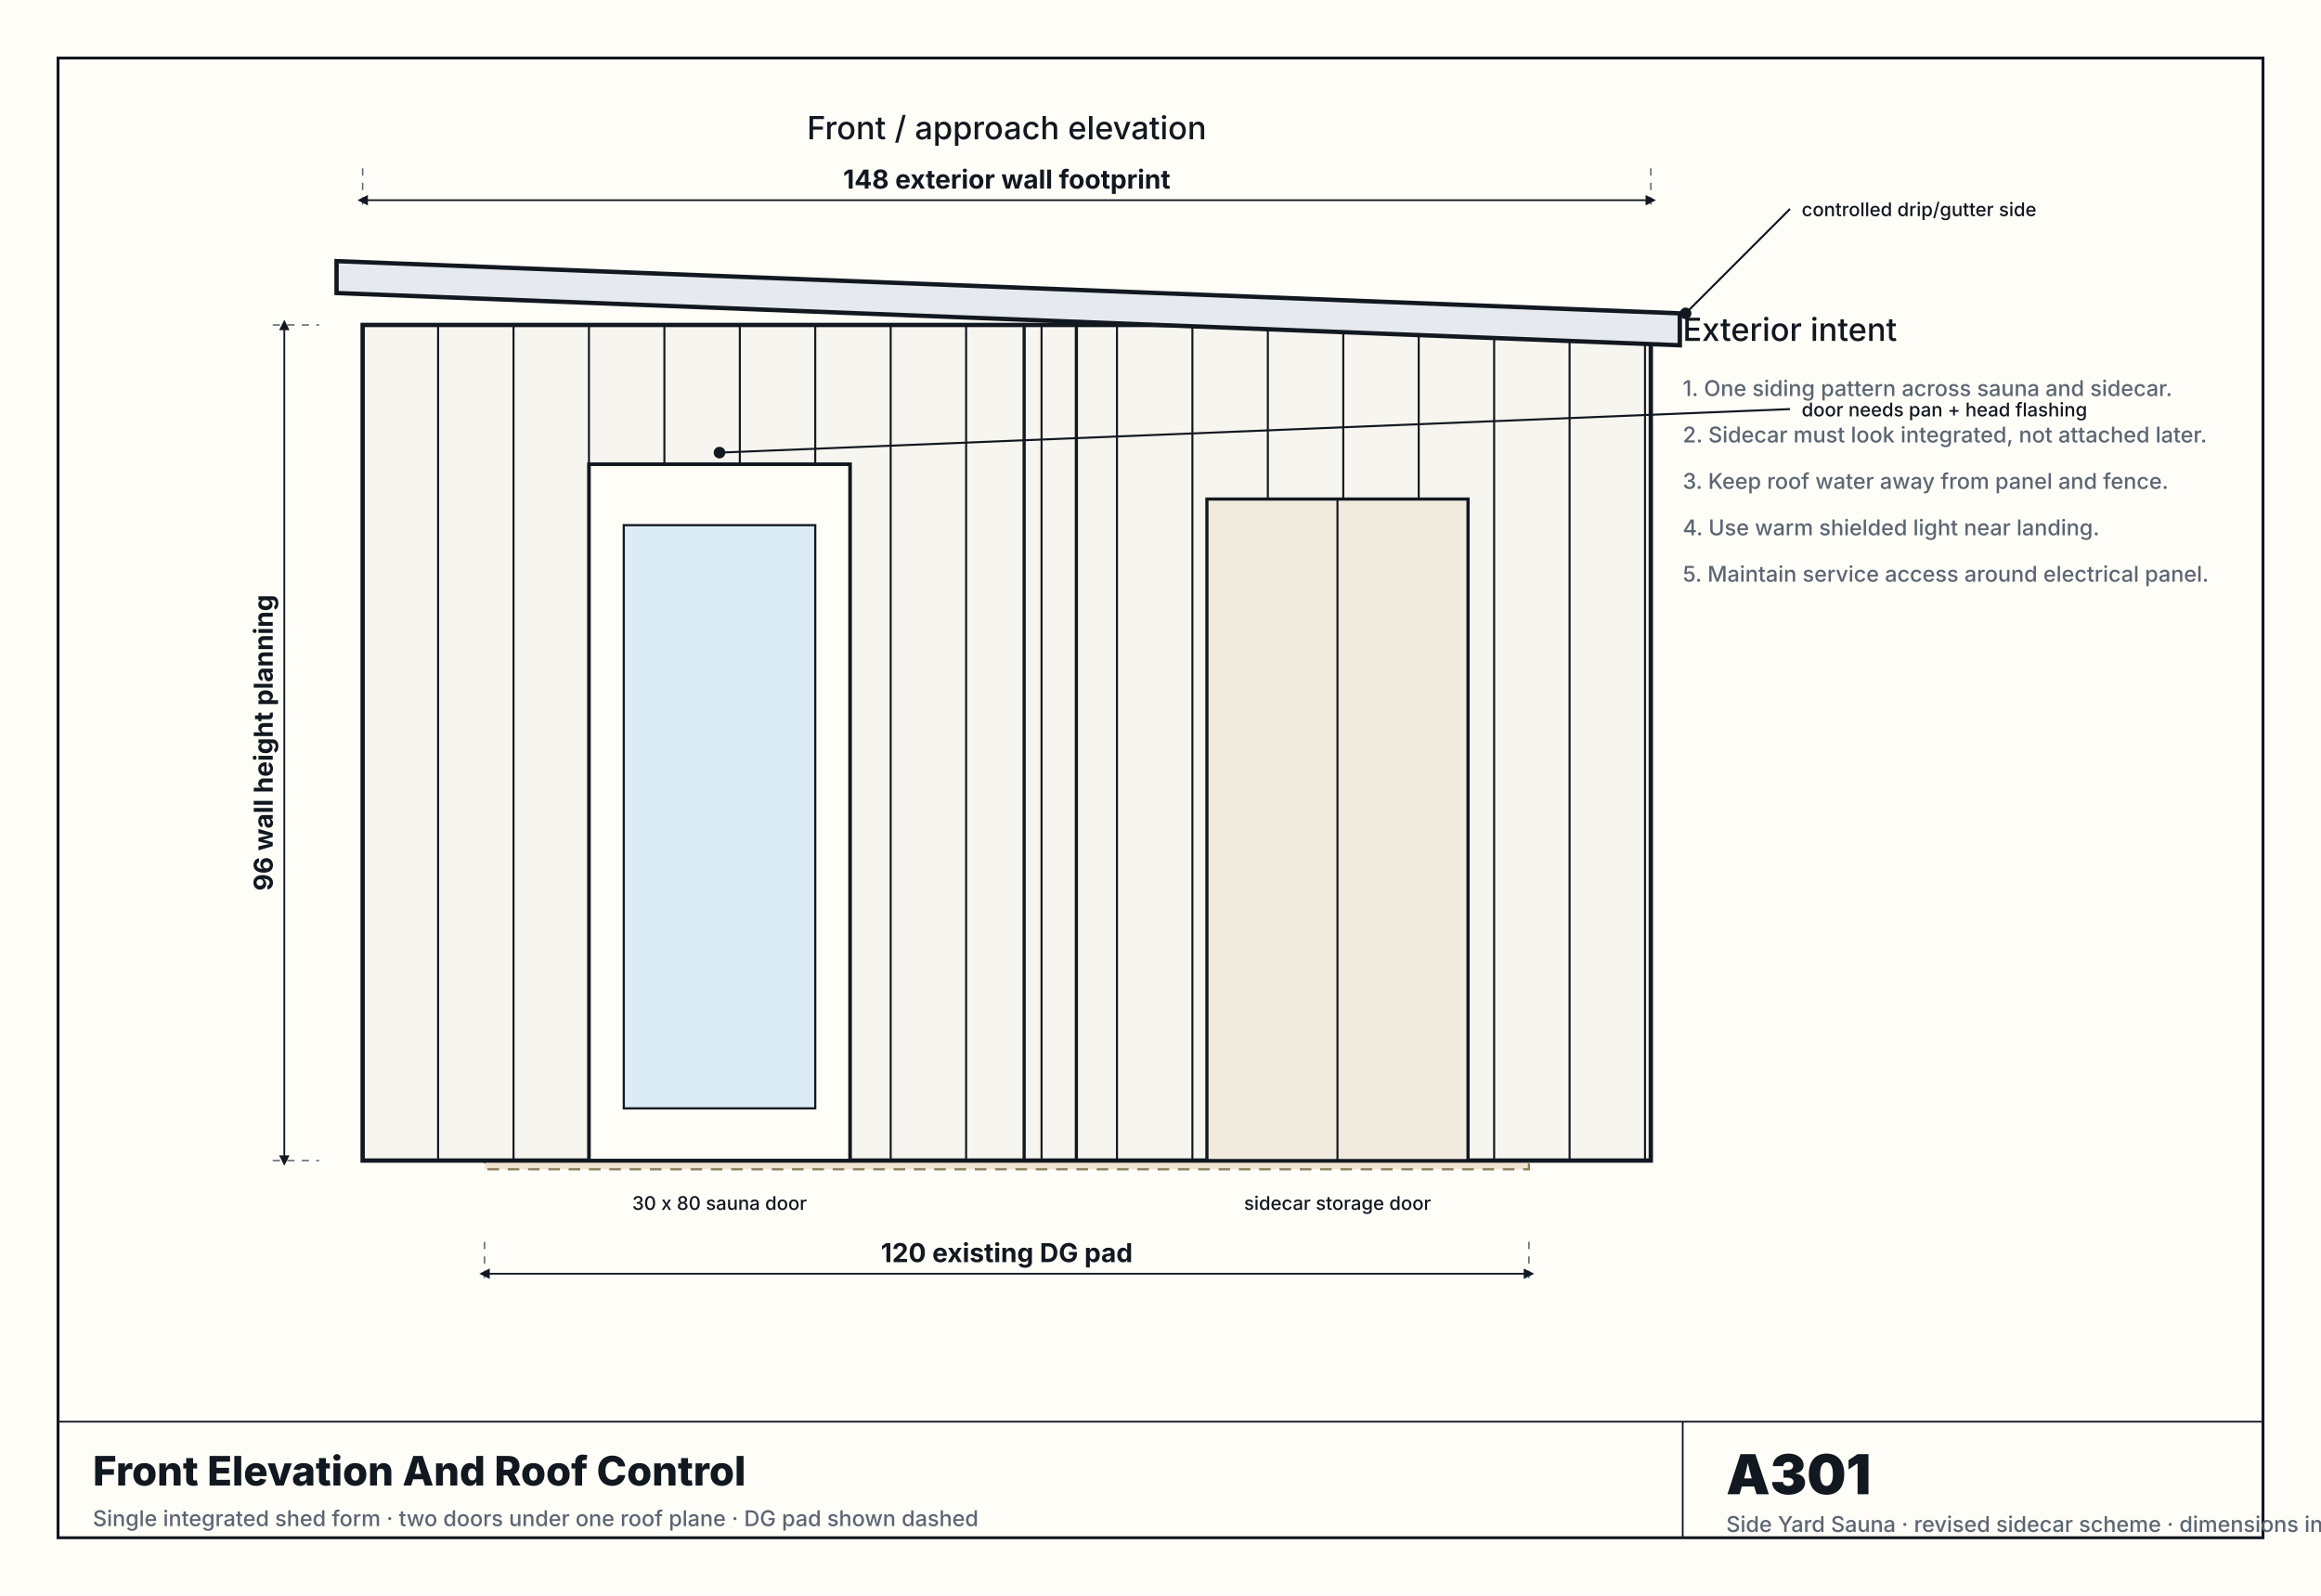
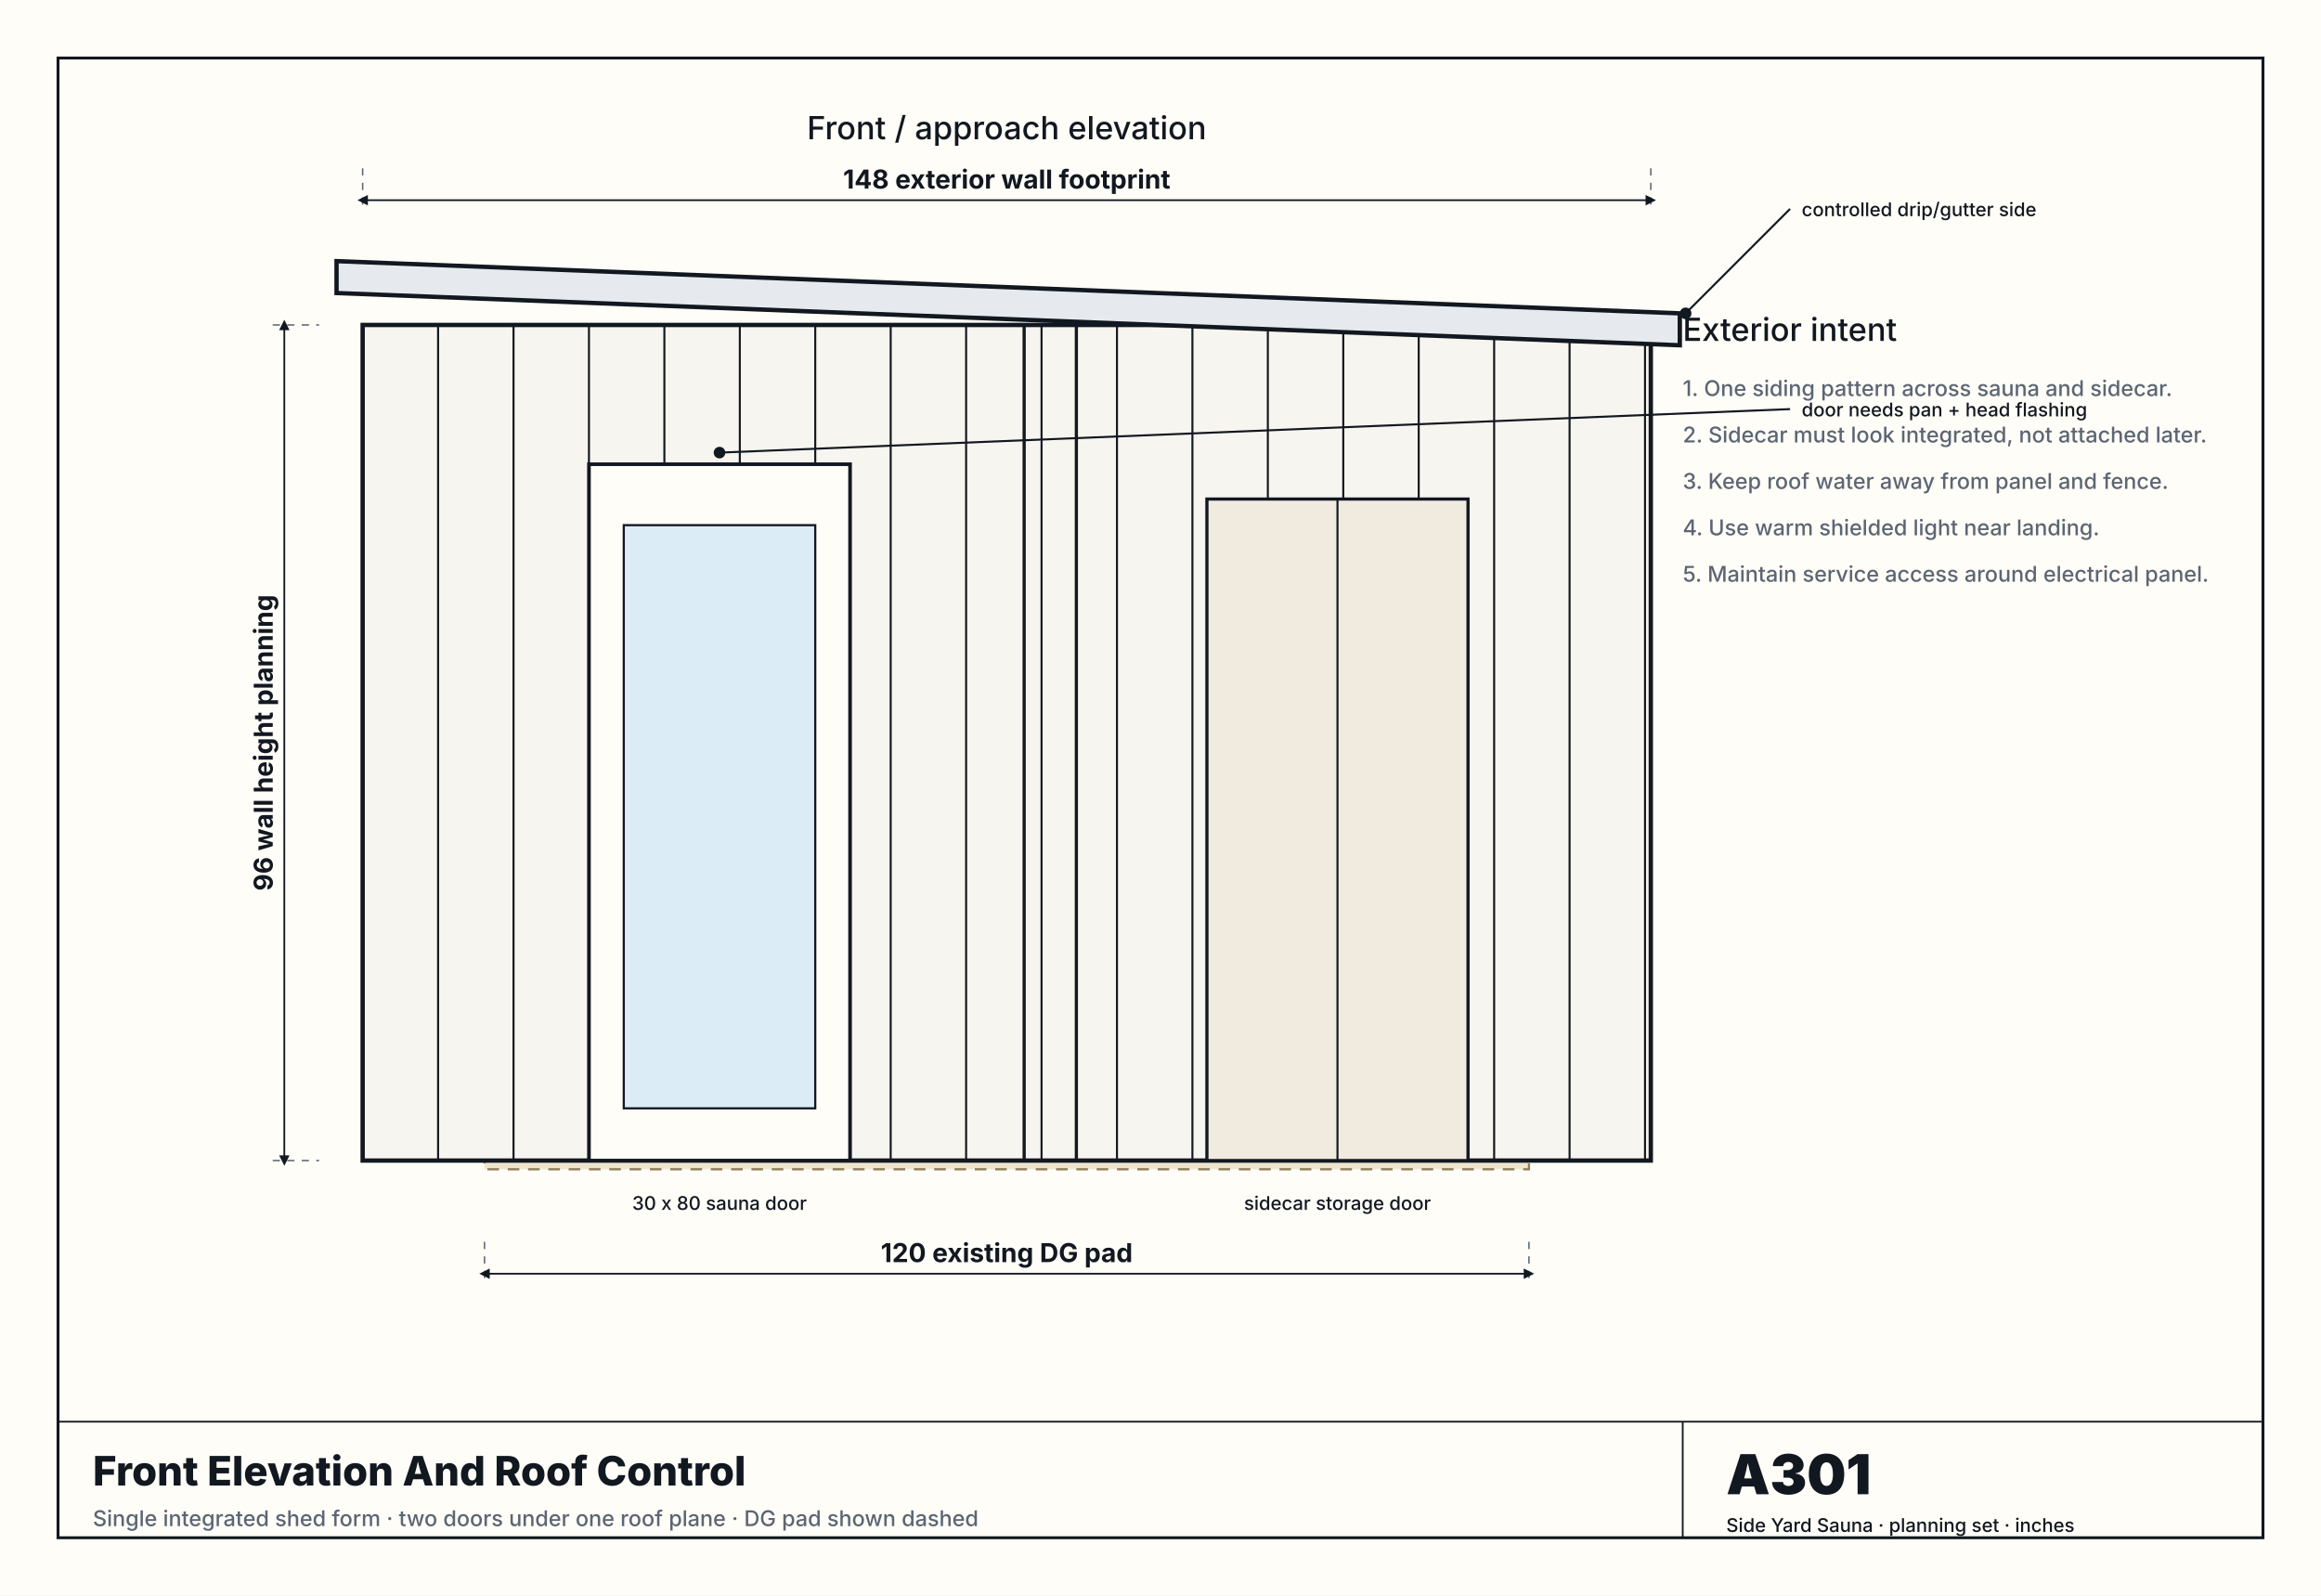
<svg xmlns="http://www.w3.org/2000/svg" width="1600" height="1100" viewBox="0 0 1600 1100" role="img" aria-labelledby="title desc">
  <defs>
    <marker id="arrow" viewBox="0 0 10 10" refX="5" refY="5" markerWidth="6" markerHeight="6" orient="auto-start-reverse">
      <path d="M0,0 L10,5 L0,10 Z" fill="#121820" />
    </marker>
    <marker id="arrow-blue" viewBox="0 0 10 10" refX="5" refY="5" markerWidth="6" markerHeight="6" orient="auto-start-reverse">
      <path d="M0,0 L10,5 L0,10 Z" fill="#245f9f" />
    </marker>
    <pattern id="soil-hatch" width="18" height="18" patternUnits="userSpaceOnUse" patternTransform="rotate(45)">
      <line x1="0" y1="0" x2="0" y2="18" stroke="#c8c1b2" stroke-width="1" />
    </pattern>
    <pattern id="deck-hatch" width="16" height="16" patternUnits="userSpaceOnUse">
      <path d="M0 16 L16 0" stroke="#d1c39f" stroke-width="1" />
    </pattern>
    <pattern id="wood-grain" width="28" height="8" patternUnits="userSpaceOnUse">
      <line x1="0" y1="4" x2="28" y2="4" stroke="#b78953" stroke-width="1" />
    </pattern>
    <style>
        .sheet-bg{fill:#fffdf8}
        .border{fill:none;stroke:#121820;stroke-width:2}
        .title-line{stroke:#121820;stroke-width:1.2}
        .wall{fill:#d8dce2;stroke:#121820;stroke-width:4}
        .cut{fill:#fffdf8;stroke:#121820;stroke-width:3}
        .thin{fill:none;stroke:#121820;stroke-width:1.4}
        .med{fill:none;stroke:#121820;stroke-width:2.2}
        .heavy{fill:none;stroke:#121820;stroke-width:4}
        .dim{fill:none;stroke:#121820;stroke-width:1.2;marker-start:url(#arrow);marker-end:url(#arrow)}
        .ext{stroke:#5c6673;stroke-width:1;stroke-dasharray:5 5}
        .label{font:500 22px ui-sans-serif, system-ui, -apple-system, BlinkMacSystemFont, "Segoe UI", sans-serif;fill:#121820}
        .small{font:500 16px ui-sans-serif, system-ui, -apple-system, BlinkMacSystemFont, "Segoe UI", sans-serif;fill:#121820}
        .tiny{font:500 13px ui-sans-serif, system-ui, -apple-system, BlinkMacSystemFont, "Segoe UI", sans-serif;fill:#121820}
        .dimtxt{font:700 18px ui-sans-serif, system-ui, -apple-system, BlinkMacSystemFont, "Segoe UI", sans-serif;fill:#121820}
        .note{font:500 15px ui-sans-serif, system-ui, -apple-system, BlinkMacSystemFont, "Segoe UI", sans-serif;fill:#5c6673}
        .title{font:800 28px ui-sans-serif, system-ui, -apple-system, BlinkMacSystemFont, "Segoe UI", sans-serif;fill:#121820}
        .sheetno{font:900 38px ui-sans-serif, system-ui, -apple-system, BlinkMacSystemFont, "Segoe UI", sans-serif;fill:#121820}
        .badge{font:800 13px ui-sans-serif, system-ui, -apple-system, BlinkMacSystemFont, "Segoe UI", sans-serif;fill:#fff}
      </style>
  </defs>
  <rect width="1600" height="1100" class="sheet-bg" />
  <rect x="40" y="40" width="1520" height="1020" class="border" />
  <line x1="40" y1="980" x2="1560" y2="980" class="title-line" />
  <line x1="1160" y1="980" x2="1160" y2="1060" class="title-line" />
  <text x="64" y="1024" class="title">Front Elevation And Roof Control</text>
  <text x="64" y="1052" class="note">Single integrated shed form · two doors under one roof plane · DG pad shown dashed</text>
  <text x="1190" y="1030" class="sheetno">A301</text>
-   <text x="1190" y="1056" class="note">Side Yard Sauna · revised sidecar scheme · dimensions in inches</text>
+   <text x="1190" y="1056" class="tiny">Side Yard Sauna · planning set · inches</text>
  <rect x="334" y="794" width="720" height="12" class="" fill="#efe5cf" stroke="#8c7b59" stroke-width="1.5" stroke-dasharray="8 6" />
  <rect x="250" y="224" width="888" height="576" class="" fill="#f7f5ef" stroke="#121820" stroke-width="3" />
  <line x1="250" y1="224" x2="250" y2="800" class="thin" />
  <line x1="302" y1="224" x2="302" y2="800" class="thin" />
  <line x1="354" y1="224" x2="354" y2="800" class="thin" />
  <line x1="406" y1="224" x2="406" y2="800" class="thin" />
  <line x1="458" y1="224" x2="458" y2="800" class="thin" />
  <line x1="510" y1="224" x2="510" y2="800" class="thin" />
  <line x1="562" y1="224" x2="562" y2="800" class="thin" />
  <line x1="614" y1="224" x2="614" y2="800" class="thin" />
  <line x1="666" y1="224" x2="666" y2="800" class="thin" />
  <line x1="718" y1="224" x2="718" y2="800" class="thin" />
  <line x1="770" y1="224" x2="770" y2="800" class="thin" />
  <line x1="822" y1="224" x2="822" y2="800" class="thin" />
  <line x1="874" y1="224" x2="874" y2="800" class="thin" />
  <line x1="926" y1="224" x2="926" y2="800" class="thin" />
  <line x1="978" y1="224" x2="978" y2="800" class="thin" />
  <line x1="1030" y1="224" x2="1030" y2="800" class="thin" />
  <line x1="1082" y1="224" x2="1082" y2="800" class="thin" />
  <line x1="1134" y1="224" x2="1134" y2="800" class="thin" />
  <path d="M232 180 L1158 216 L1158 238 L232 202 Z" fill="#e6eaee" stroke="#121820" stroke-width="3" />
  <rect x="406" y="320" width="180" height="480" class="" fill="#fffdf8" stroke="#121820" stroke-width="2.5" />
  <rect x="430" y="362" width="132" height="402" class="" fill="#dcecf7" stroke="#121820" stroke-width="1.5" />
  <text x="496" y="834" class="tiny" text-anchor="middle">30 x 80 sauna door</text>
  <rect x="832" y="344" width="180" height="456" class="" fill="#f0eadf" stroke="#121820" stroke-width="2.2" />
  <line x1="922" y1="344" x2="922" y2="800" class="thin" />
  <text x="922" y="834" class="tiny" text-anchor="middle">sidecar storage door</text>
  <line x1="706" y1="224" x2="706" y2="800" class="med" />
  <line x1="742" y1="224" x2="742" y2="800" class="med" />
  <line x1="250" y1="116" x2="250" y2="146" class="ext" />
  <line x1="1138" y1="116" x2="1138" y2="146" class="ext" />
  <line x1="250" y1="138" x2="1138" y2="138" class="dim" />
  <text x="694" y="130" class="dimtxt" text-anchor="middle">148 exterior wall footprint</text>
  <line x1="334" y1="856" x2="334" y2="886" class="ext" />
  <line x1="1054" y1="856" x2="1054" y2="886" class="ext" />
  <line x1="334" y1="878" x2="1054" y2="878" class="dim" />
  <text x="694" y="870" class="dimtxt" text-anchor="middle">120 existing DG pad</text>
  <line x1="188" y1="800" x2="220" y2="800" class="ext" />
  <line x1="188" y1="224" x2="220" y2="224" class="ext" />
  <line x1="196" y1="800" x2="196" y2="224" class="dim" />
  <text x="188" y="512" class="dimtxt" text-anchor="middle" transform="rotate(-90 188 512)">96 wall height planning</text>
  <path d="M1162 216 L1234 144" class="thin" />
  <circle cx="1162" cy="216" r="4" fill="#121820" />
  <text x="1242" y="149" class="tiny" text-anchor="start">controlled drip/gutter side</text>
  <path d="M496 312 L1234 282" class="thin" />
  <circle cx="496" cy="312" r="4" fill="#121820" />
  <text x="1242" y="287" class="tiny" text-anchor="start">door needs pan + head flashing</text>
  <text x="694" y="96" class="label" text-anchor="middle">Front / approach elevation</text>
  <g transform="translate(1160 235)">
    <text x="0" y="0" class="label" text-anchor="start">Exterior intent</text>
    <text x="0" y="38" class="note" text-anchor="start">1. One siding pattern across sauna and sidecar.</text>
    <text x="0" y="70" class="note" text-anchor="start">2. Sidecar must look integrated, not attached later.</text>
    <text x="0" y="102" class="note" text-anchor="start">3. Keep roof water away from panel and fence.</text>
    <text x="0" y="134" class="note" text-anchor="start">4. Use warm shielded light near landing.</text>
    <text x="0" y="166" class="note" text-anchor="start">5. Maintain service access around electrical panel.</text>
  </g>
</svg>
